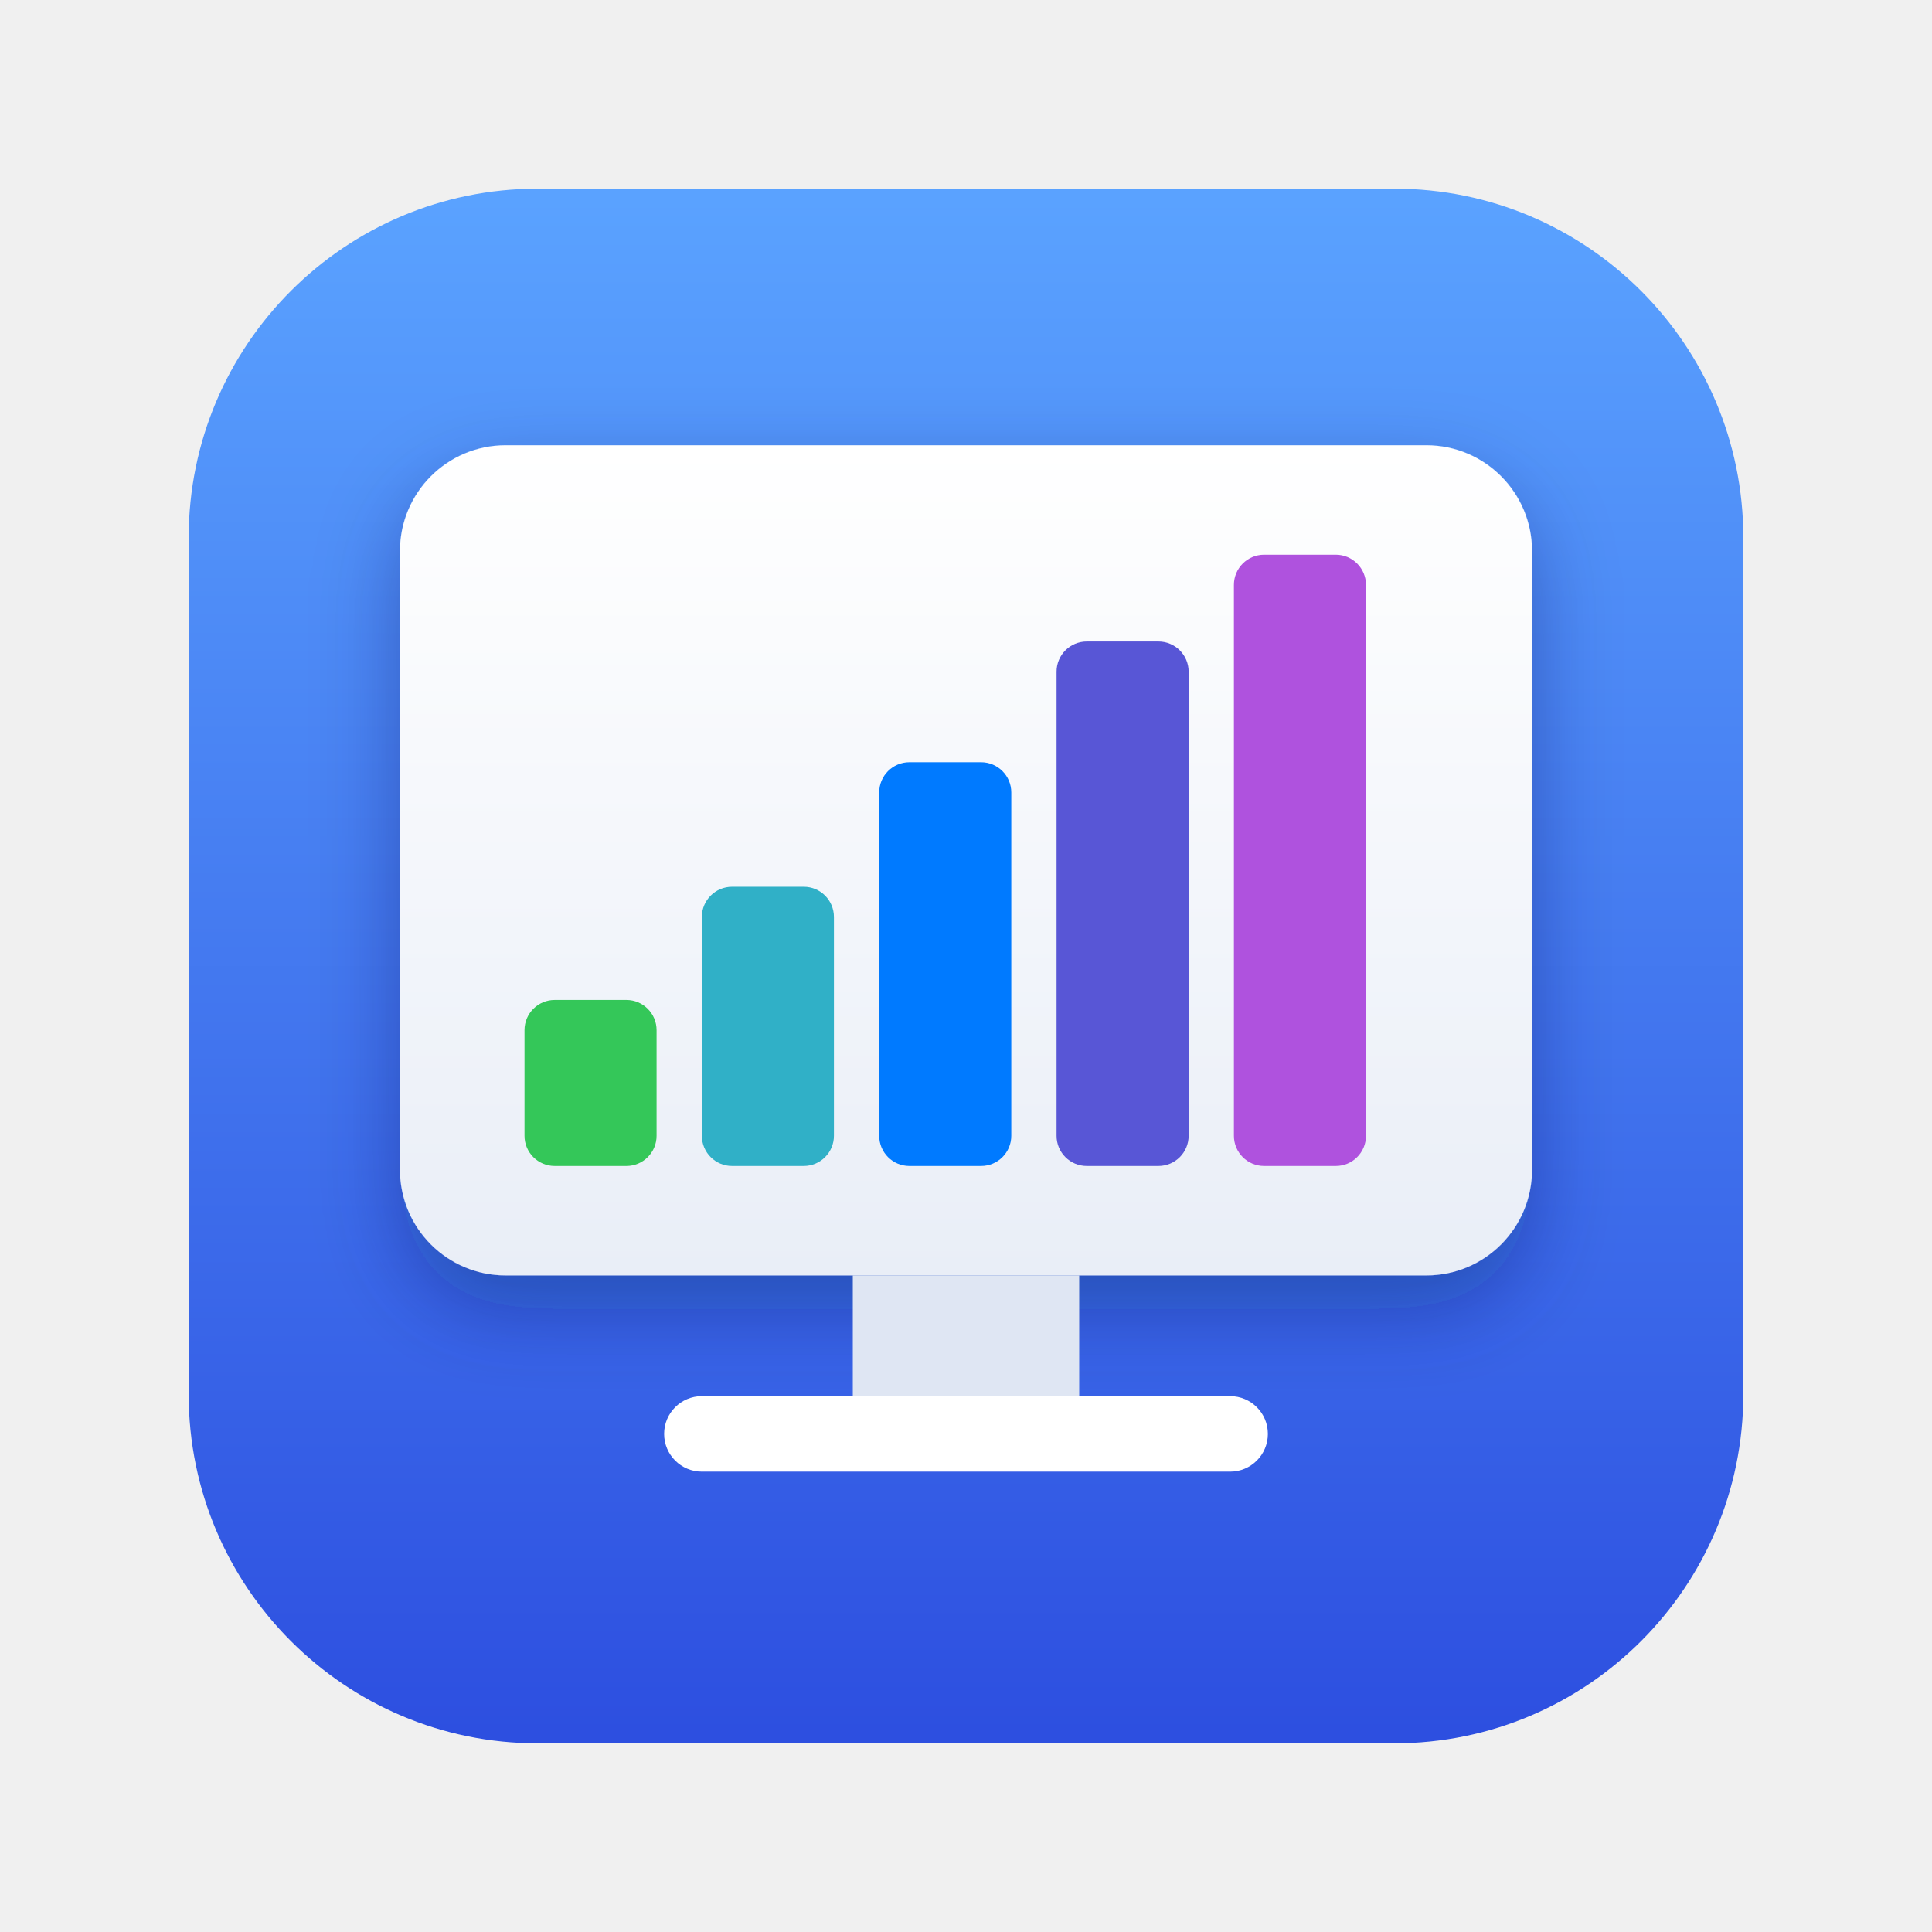
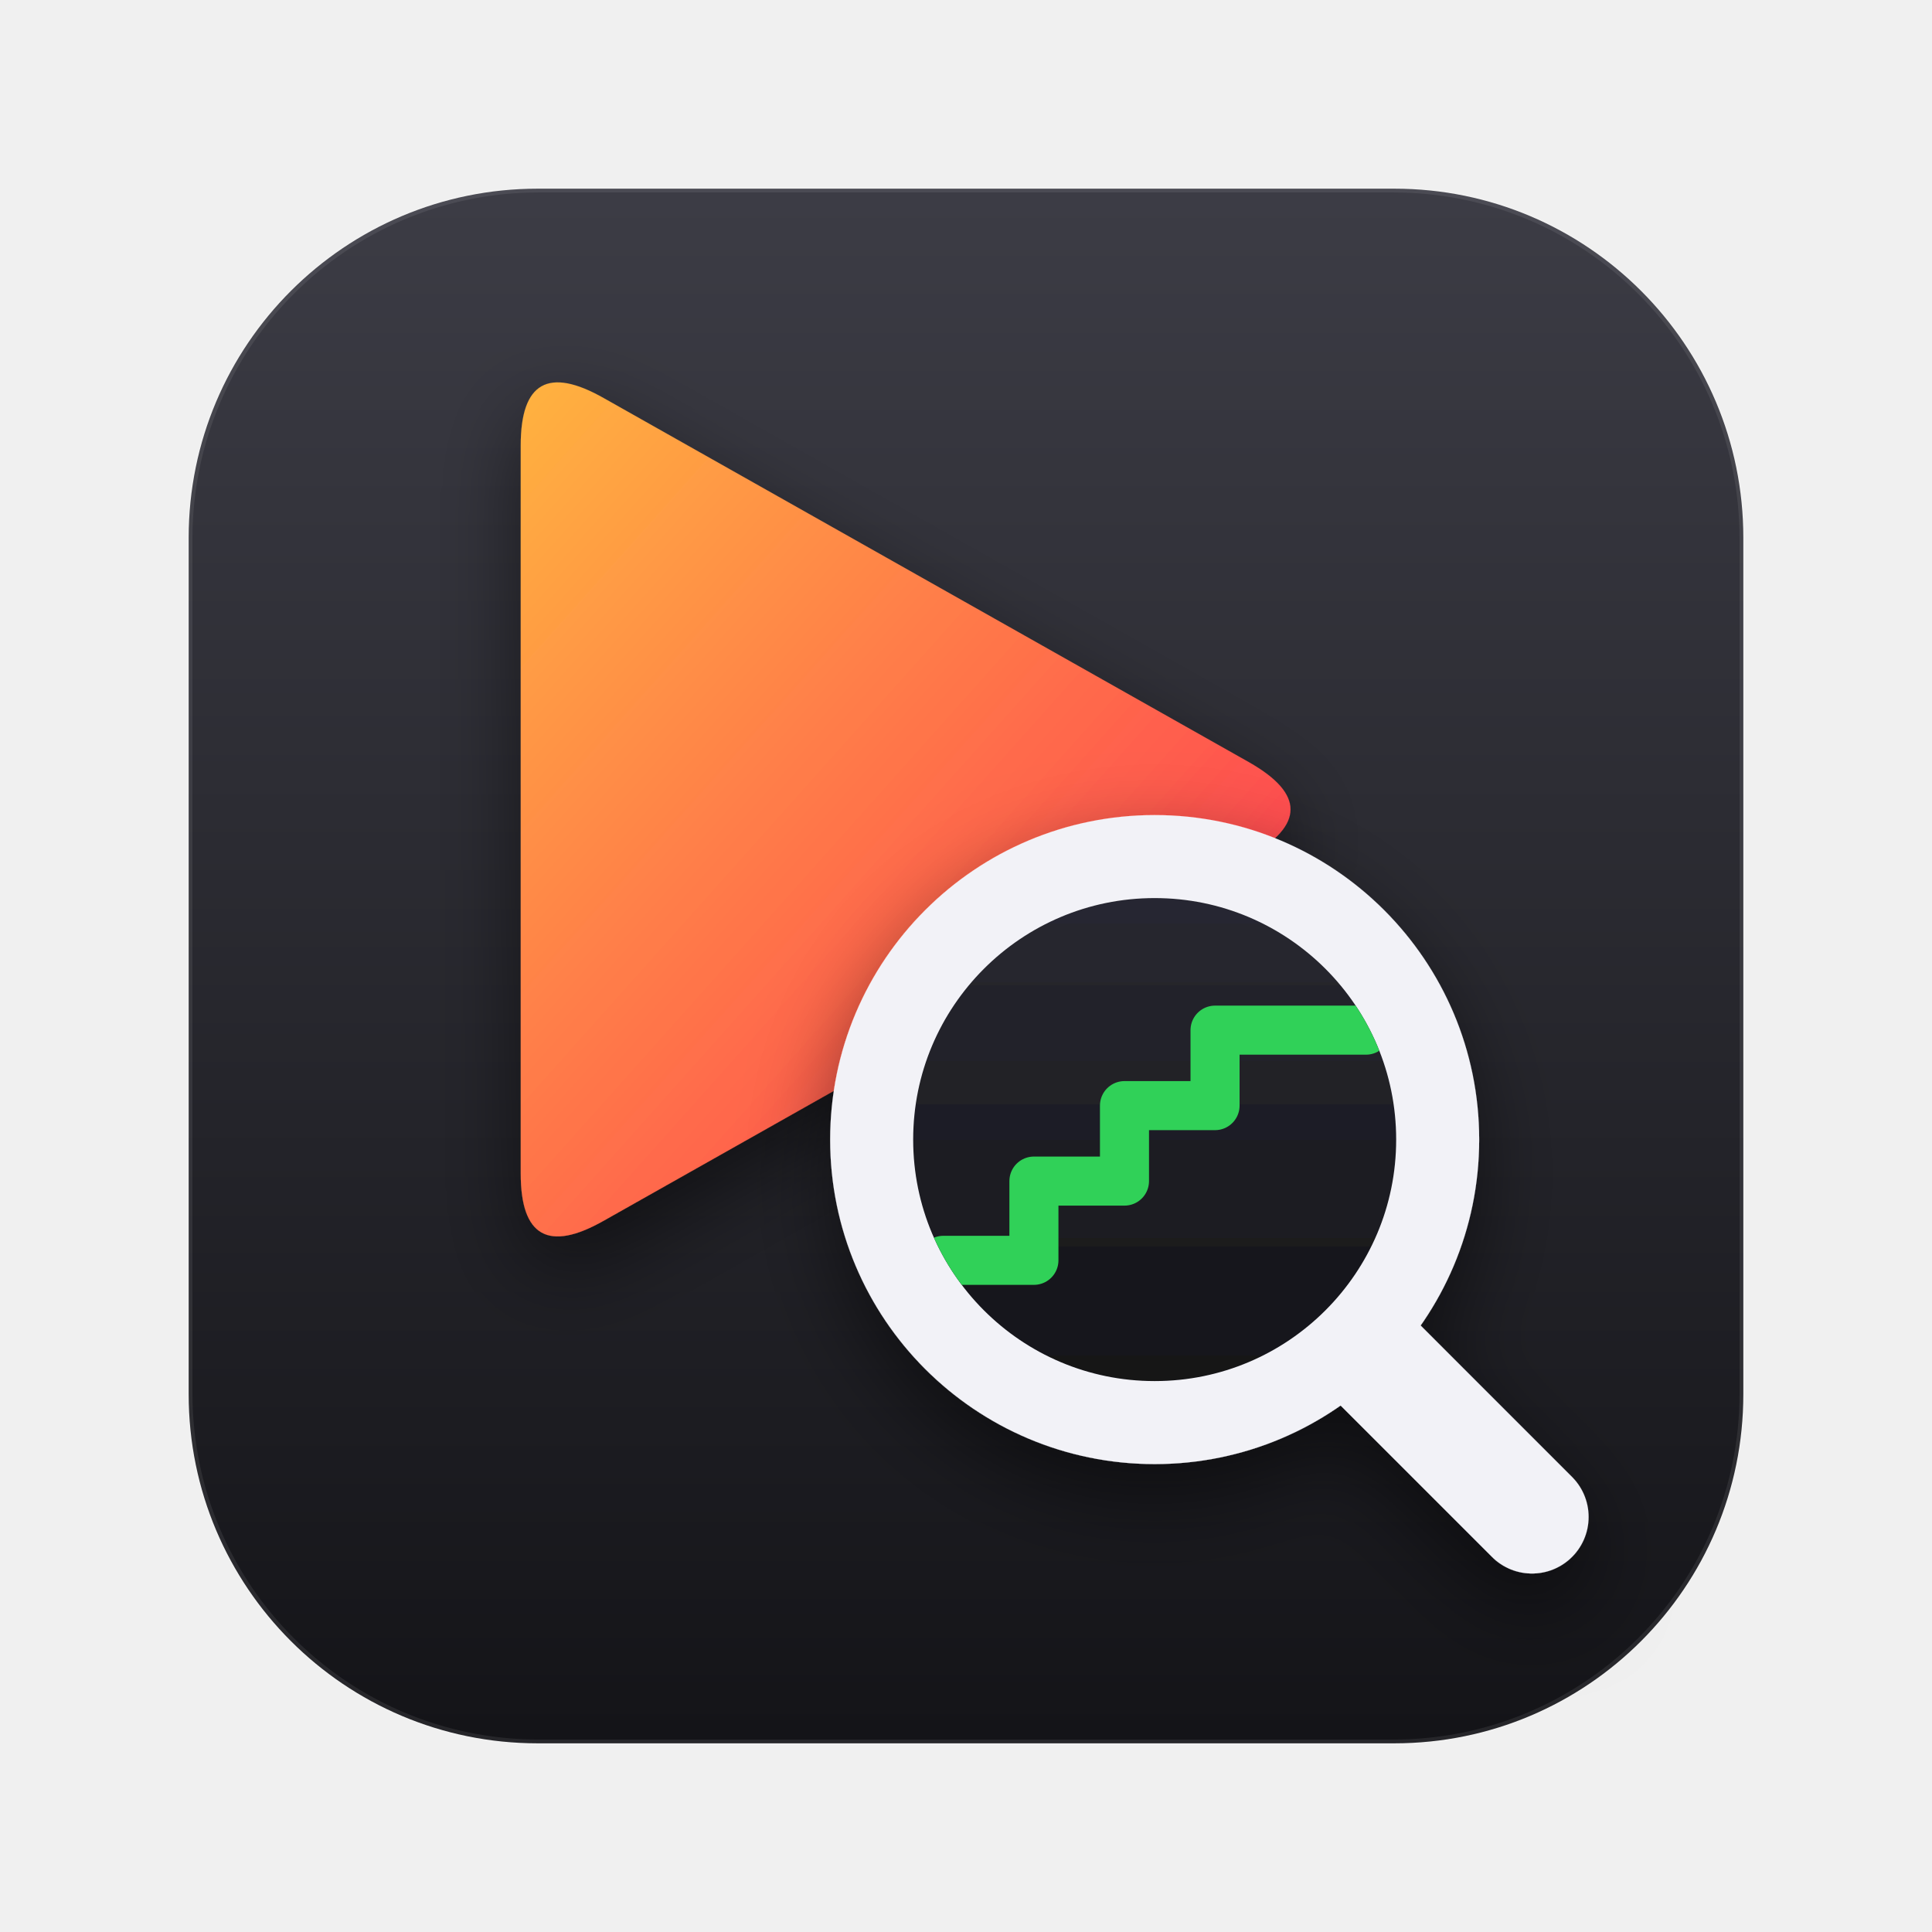
<svg xmlns="http://www.w3.org/2000/svg" viewBox="0 0 1024 1024">
  <defs>
    <linearGradient id="bg" x1="0" y1="0" x2="0" y2="1">
-       <stop offset="0" stop-color="#5aa2ff" />
-       <stop offset="1" stop-color="#2d4fe0" />
+       <stop offset="0" stop-color="#3c3c45" />
+       <stop offset="1" stop-color="#141418" />
    </linearGradient>
-     <linearGradient id="screen" x1="0" y1="0" x2="0" y2="1">
-       <stop offset="0" stop-color="#ffffff" />
-       <stop offset="1" stop-color="#e9eef7" />
+     <linearGradient id="play" x1="0" y1="0" x2="1" y2="1">
+       <stop offset="0" stop-color="#ffb340" />
+       <stop offset="1" stop-color="#ff2d55" />
    </linearGradient>
-     <filter id="shadow" x="-20%" y="-20%" width="140%" height="150%">
-       <feDropShadow dx="0" dy="18" stdDeviation="22" flood-color="#0b1a5c" flood-opacity="0.35" />
+     <linearGradient id="glass" x1="0" y1="0" x2="0" y2="1">
+       <stop offset="0" stop-color="#2a2a33" />
+       <stop offset="1" stop-color="#121216" />
+     </linearGradient>
+     <clipPath id="lens">
+       <circle cx="612" cy="604" r="128" />
+     </clipPath>
+     <filter id="shadow" x="-30%" y="-30%" width="160%" height="160%">
+       <feDropShadow dx="0" dy="18" stdDeviation="22" flood-color="#000000" flood-opacity="0.5" />
    </filter>
  </defs>
  <rect x="100" y="100" width="824" height="824" rx="185" fill="url(#bg)" />
+   <rect x="100.5" y="100.5" width="823" height="823" rx="185" fill="none" stroke="#ffffff" stroke-opacity="0.08" stroke-width="3" />
+   <path d="M276 236 Q276 186 320 211 L662 404 Q706 429 662 454 L320 647 Q276 672 276 622 Z" fill="url(#play)" filter="url(#shadow)" />
  <g filter="url(#shadow)">
-     <rect x="212" y="236" width="600" height="440" rx="56" fill="url(#screen)" />
+     <line x1="712" y1="704" x2="812" y2="804" stroke="#f2f2f7" stroke-width="60" stroke-linecap="round" />
+     <circle cx="612" cy="604" r="150" fill="url(#glass)" stroke="#f2f2f7" stroke-width="44" />
  </g>
-   <rect x="278" y="530" width="70" height="88" rx="16" fill="#34c759" />
-   <rect x="372" y="470" width="70" height="148" rx="16" fill="#30b0c7" />
-   <rect x="466" y="404" width="70" height="214" rx="16" fill="#007aff" />
-   <rect x="560" y="340" width="70" height="278" rx="16" fill="#5856d6" />
-   <rect x="654" y="294" width="70" height="324" rx="16" fill="#af52de" />
-   <rect x="452" y="676" width="120" height="70" fill="#dfe6f3" />
-   <rect x="352" y="740" width="320" height="40" rx="20" fill="#ffffff" />
+   <g clip-path="url(#lens)">
+     <path d="M500 668 H548 V626 H596 V586 H644 V546 H724" fill="none" stroke="#30d158" stroke-width="26" stroke-linecap="round" stroke-linejoin="round" />
+   </g>
</svg>
